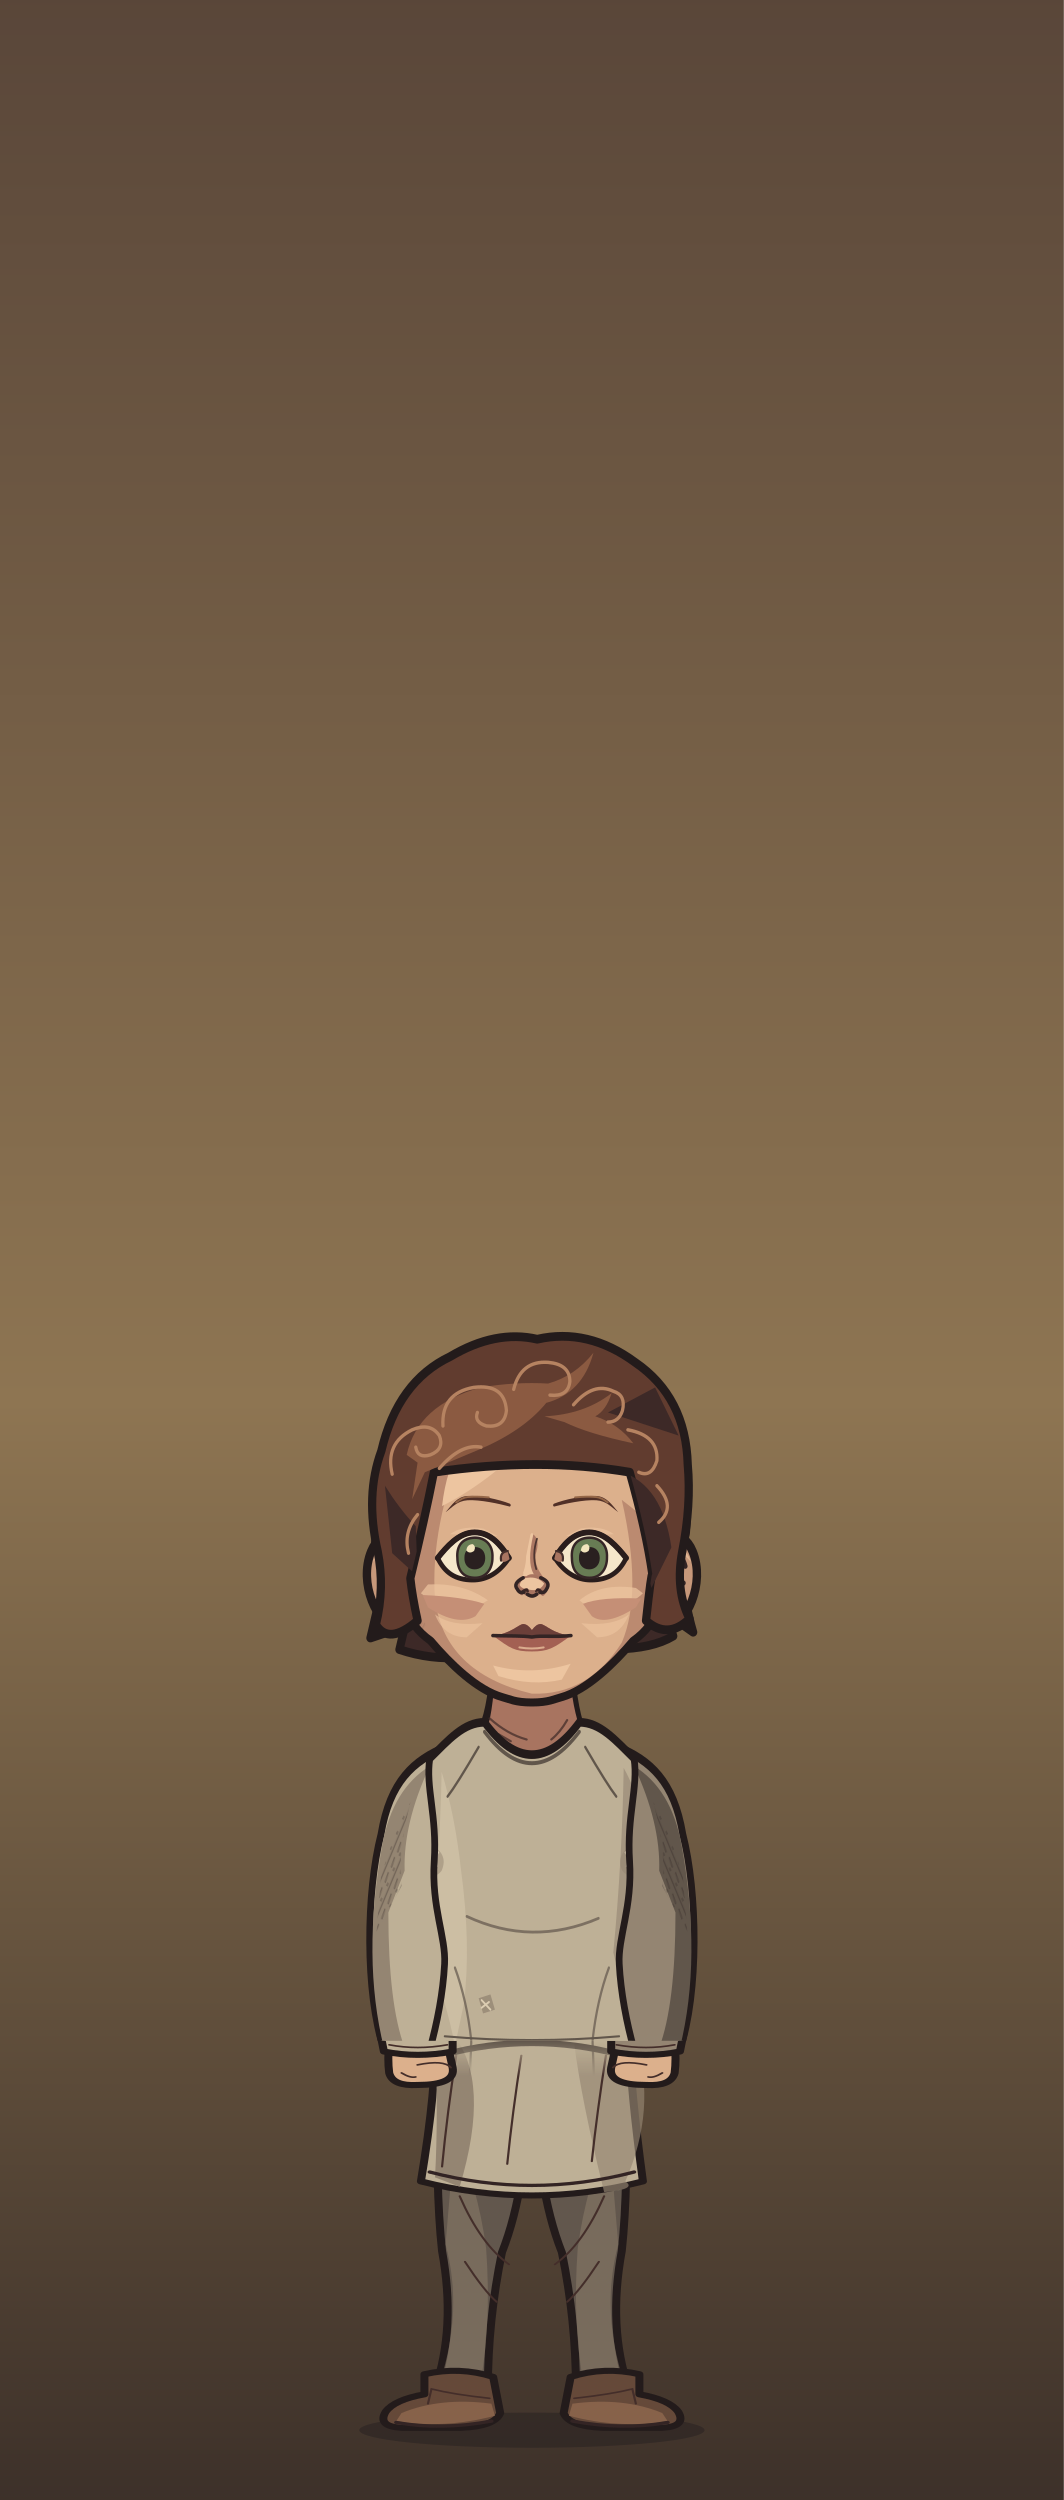
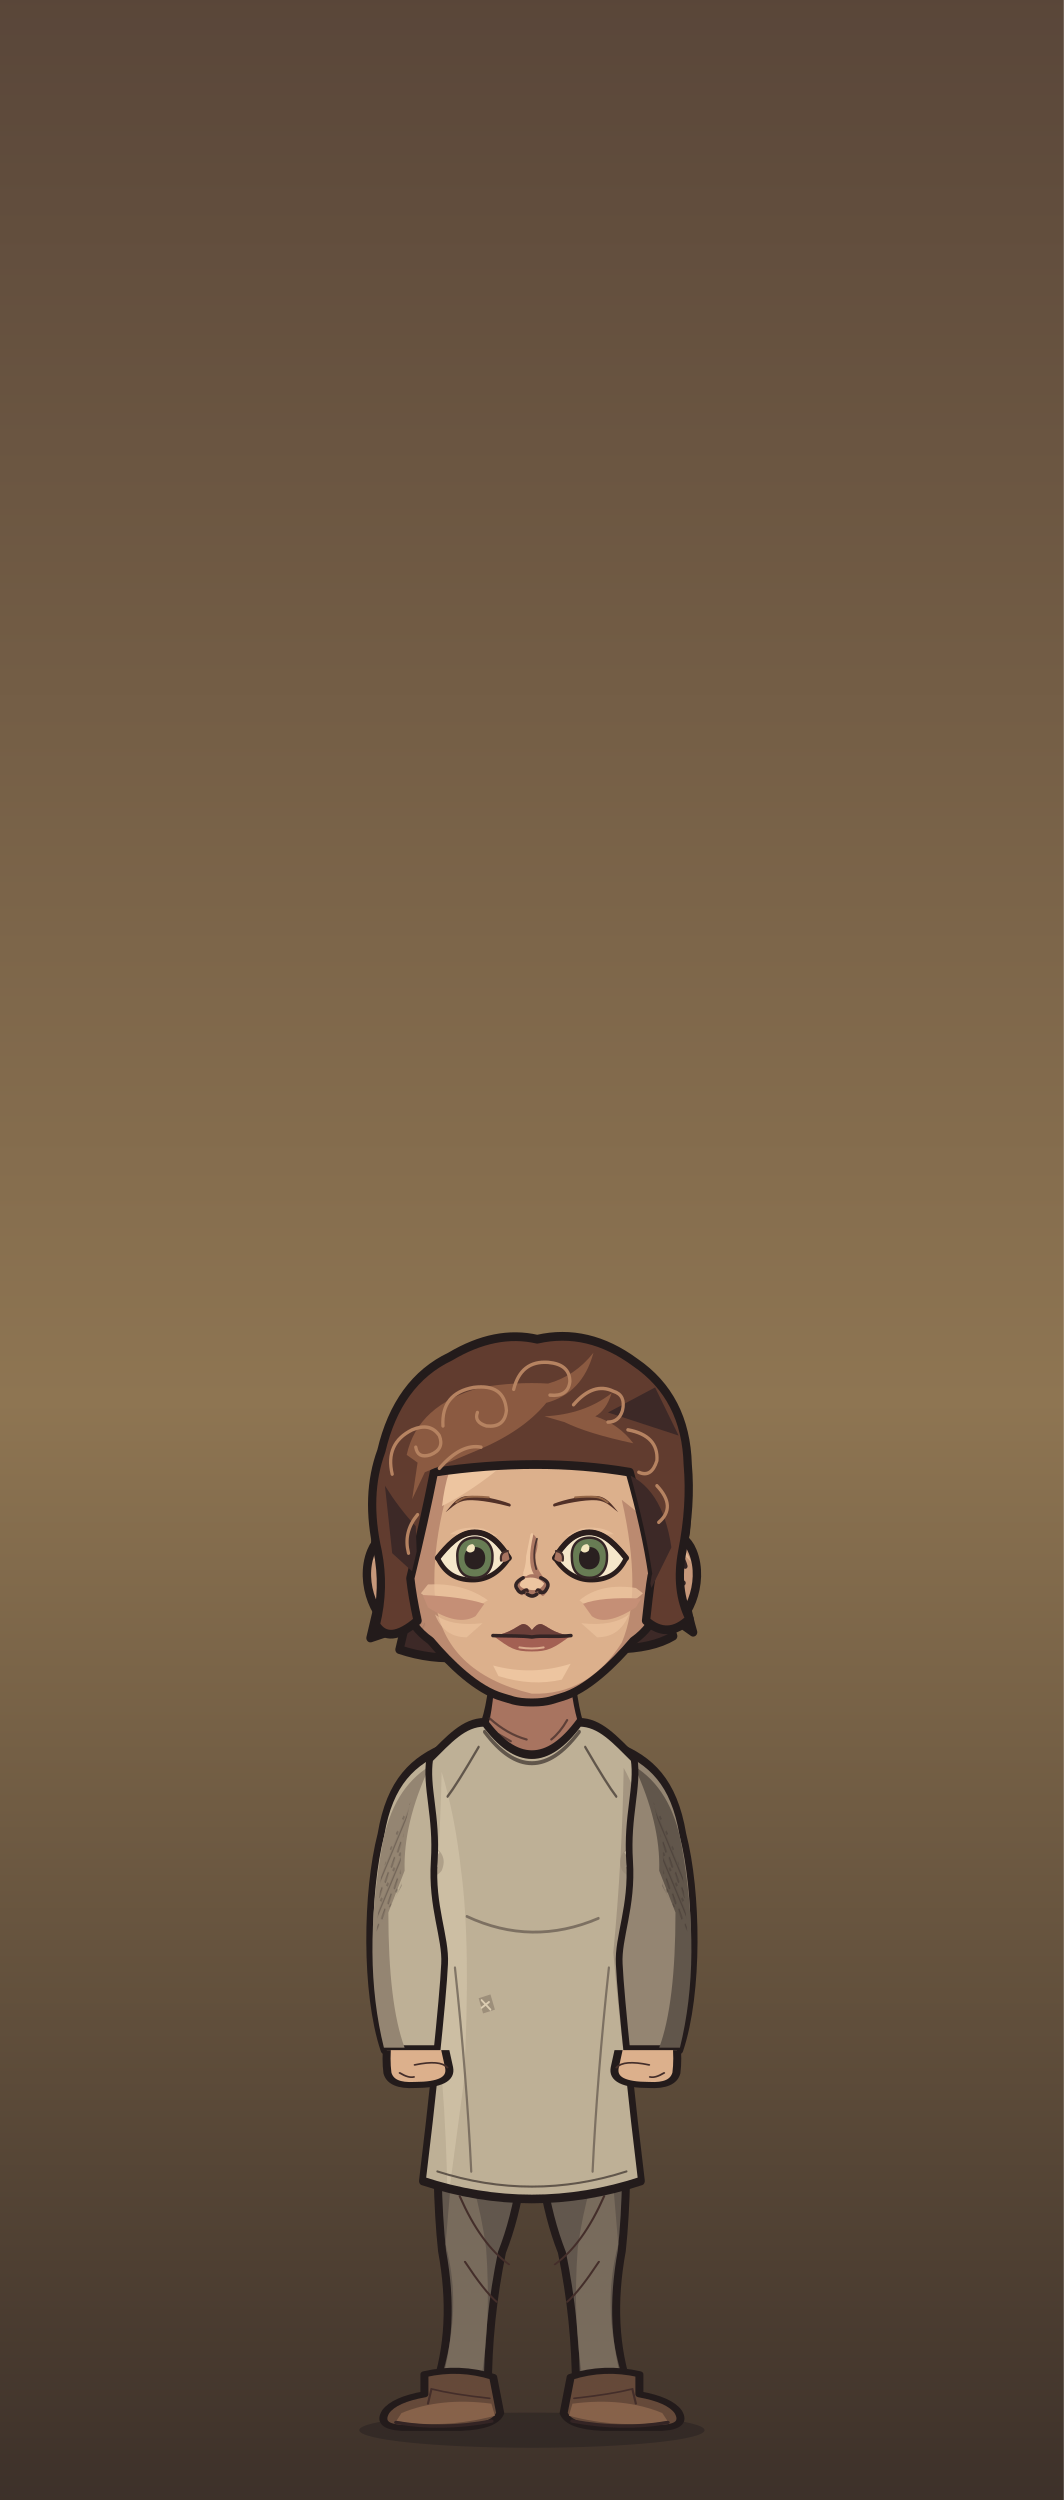
<svg xmlns="http://www.w3.org/2000/svg" xmlns:xlink="http://www.w3.org/1999/xlink" aria-labelledby="title" width="320" height="752" viewBox="0 0 320 752" role="img">
  <defs>
    <style>
      .edge {stroke:#231b1b;stroke-width:4.55;stroke-linecap:round;stroke-linejoin:round}
      .seam {fill:none;stroke:#332424;stroke-width:2.45;stroke-linecap:round;stroke-linejoin:round}
      .etch {fill:none;stroke:#442e2a;stroke-width:1.25;stroke-linecap:round}
      .hair-line {fill:none;stroke:#967661;stroke-width:1.45;stroke-linecap:round}
      .white {fill:#f5e7ca;stroke:#2a1d1c;stroke-width:2.65;stroke-linejoin:round}
      .label {fill:#efdfc1;font:600 20px Georgia,serif}
      .muted {fill:#b8aa96;font:13px 'Segoe UI',sans-serif}
      .section {fill:#dcbb8e;font:600 14px 'Segoe UI',sans-serif}
    </style>
    <linearGradient id="umber" x2="0" y2="1" gradientUnits="objectBoundingBox">
      <stop stop-color="#594639" />
      <stop offset=".56" stop-color="#8e7552" />
      <stop offset="1" stop-color="#3c3029" />
    </linearGradient>
    <linearGradient id="ash" x2="0" y2="1" gradientUnits="objectBoundingBox">
      <stop stop-color="#3b423d" />
      <stop offset=".56" stop-color="#7a7d67" />
      <stop offset="1" stop-color="#242b28" />
    </linearGradient>
    <linearGradient id="rose" x2="0" y2="1" gradientUnits="objectBoundingBox">
      <stop stop-color="#51404a" />
      <stop offset=".56" stop-color="#8a6972" />
      <stop offset="1" stop-color="#372c33" />
    </linearGradient>
    <pattern id="paper-grain" width="63" height="57" patternUnits="userSpaceOnUse">
      <path d="M1 16l2-1m21-4 5-2m16 7 6-1M12 32l3-1m16 11 4-1m20-14 4 1M4 51l5-1m41 0 9-2" fill="none" stroke="#231a1b" stroke-width=".85" opacity=".19" />
      <path d="M4 5l9-1m29 2 2-1M1 40l4-1m12 9 1-1m21-23 4-1m9 12 5-2" fill="none" stroke="#f0dbb5" stroke-width=".85" opacity=".23" />
      <path d="M16 19h.6m13-3h.7m28 6h.7m-39 15h.6m23 4h.6m-12 11h.7m29-39h.7" fill="none" stroke="#21191a" stroke-width="1.2" opacity=".28" stroke-linecap="round" />
    </pattern>
    <pattern id="ink-lines" width="7" height="9" patternUnits="userSpaceOnUse" patternTransform="rotate(28)">
      <path d="M1 -2V10m2.8-8 .6 6m1.9-1v5" stroke="#271d1d" stroke-width=".95" fill="none" opacity=".65" />
    </pattern>
    <radialGradient id="vignette" cx=".5" cy=".39" r=".72">
      <stop offset=".47" stop-color="#20191c" stop-opacity="0" />
      <stop offset="1" stop-color="#20191c" stop-opacity=".48" />
    </radialGradient>
    <g id="firs" fill="currentColor">
      <path d="M10 439Q15 379 12 300L9 220 15 146 15 54 19 80 21 147 28 230 25 326 29 439Z" />
      <path d="M17 169Q27 174 45 174L57 169 49 179 27 187 17 185                M18 194Q29 196 52 192L63 183 56 194 26 205 16 207                M15 225Q46 230 67 218L77 206 71 223 42 238 18 241                M17 252Q48 255 78 245L91 230 84 249 52 266 20 269                M14 282Q40 281 71 278L88 261 84 281 57 291 19 298                M19 312Q43 316 69 310L88 299 84 310 58 322 22 325" />
      <path d="M6 312 0 315V284L11 285M0 266 13 270V250L0 249M0 220 15 221 15 206 0 202                M0 180 16 181V167L0 165M0 141 15 150V138L0 133M0 112 17 127V118L0 104" />
      <path d="M64 440Q55 380 58 324L59 258 63 217 68 222 65 266 68 328 76 440Z                M63 291Q78 294 89 282L100 267 96 283 81 301 62 307                M63 323Q80 323 106 304L98 321 68 339                M63 316Q44 306 37 293L41 307 64 329Z" />
    </g>
    <g id="brambles" fill="none" stroke="currentColor" stroke-linecap="round" stroke-linejoin="round">
      <path stroke-width="3.8" d="M9 440Q13 401 21 380T26 333m-8 57Q39 375 43 352m-28 46Q6 377 0 376M41 440Q41 402 63 385m-20 44q26-6 39-30" />
      <path stroke-width="2" d="M23 364l14-13m-12 4-7-15m20 29 17-4m-15-1 1-11m13 49 2-17m2 14 18-5m-34 32q-12-10-17-10" />
    </g>
    <g id="night-scratches" fill="none" stroke="currentColor" stroke-width="1.2" stroke-linecap="round">
      <path d="M16 113q32-11 54-8m-30 9 16-3m184-40q19-4 44 1m-11 7 19 4                M24 335q33-3 68-16m-44 16 26-4m164-9q31 5 60-3m-39 8 38-3                M27 391q22-6 52-5m168 14q28-8 57-8m-40 11 24-4                M55 178l18-6m177 36 17 3m-12-4 17-1" />
    </g>
    <g id="shirt-setting">
      <rect width="320" height="440" fill="url(#umber)" />
      <path d="M50 217q24 8 64 1l-15 7-56 6m176-90q39-13 70-5l-26 4 28 2-64 6" fill="#856c54" opacity=".5" />
      <use xlink:href="#firs" style="color:#342827" opacity=".52" transform="translate(-26 8)" />
      <use xlink:href="#firs" style="color:#413128" opacity=".58" transform="translate(340 101) scale(-1 .81)" />
      <use xlink:href="#night-scratches" style="color:#dfbb87" opacity=".28" />
      <use xlink:href="#brambles" style="color:#291f22" opacity=".71" />
      <rect width="320" height="440" fill="url(#vignette)" />
      <rect width="320" height="440" fill="url(#paper-grain)" />
    </g>
    <g id="armor-setting">
      <rect width="320" height="440" fill="url(#ash)" />
      <path d="M42 173q49-4 68 3l-43 6 25 3-49 4m151 35q47 10 104-6l-26 14-62 8Z" fill="#707764" opacity=".48" />
      <use xlink:href="#firs" style="color:#27312c" opacity=".64" transform="translate(-36 30)" />
      <use xlink:href="#firs" style="color:#303833" opacity=".75" transform="translate(324 45) scale(-.86 1.03)" />
      <use xlink:href="#brambles" style="color:#252a27" opacity=".62" transform="translate(319 10) scale(-1 1)" />
      <use xlink:href="#night-scratches" style="color:#d8d8a9" opacity=".28" transform="translate(-2 21)" />
      <rect width="320" height="440" fill="url(#vignette)" />
      <rect width="320" height="440" fill="url(#paper-grain)" />
    </g>
    <g id="woman-setting">
      <rect width="320" height="440" fill="url(#rose)" />
      <path d="M44 235q40-4 76-1l-20 6-36 2 19 3-44 5m183-50q35 3 60-3l-24 9-31 2" fill="#775d65" opacity=".6" />
      <use xlink:href="#firs" style="color:#3b2b34" opacity=".58" transform="translate(-20 84) scale(.86 .91)" />
      <use xlink:href="#firs" style="color:#3d2e39" opacity=".68" transform="translate(327 54) scale(-.85 .98)" />
      <path d="M300 440q-2-82-6-173l-9-103 7-35 12 42 9 98 7 171Z                M294 195q-10-18-25-24l-15-1 13-4 11 2 18 15                M285 162q-13-22-34-27l-7 4 7-11 17 4 20 17                M303 242q-18-23-36-27l-13 3 15-9 11 2 21 15" fill="#3a2b33" opacity=".64" />
      <use xlink:href="#brambles" style="color:#2d2229" opacity=".8" transform="translate(12 6)" />
      <use xlink:href="#night-scratches" style="color:#e1b8a8" opacity=".28" transform="translate(0 7)" />
      <rect width="320" height="440" fill="url(#vignette)" />
      <rect width="320" height="440" fill="url(#paper-grain)" />
    </g>
    <pattern id="mail-rings" width="14" height="13" patternUnits="userSpaceOnUse" patternTransform="rotate(-7)">
      <path d="M-1 2q3-3 6 0 1 3-2 5Q0 8-1 5M6 2q3-3 6 0 1 3-2 5Q7 8 6 5M3 8q3-3 6 0 1 3-2 5-3 1-4-2M10 8q3-3 6 0" fill="none" stroke="#2d2c28" stroke-width="1.6" stroke-linecap="round" />
      <path d="M-.5 4q1.5-2 3-1m5 1q1.4-2 3-1M4 10q1.5-2 3-1m4 1q1.4-2 3-1" fill="none" stroke="#9a9b87" stroke-width="1.12" opacity=".78" stroke-linecap="round" />
    </pattern>
    <pattern id="armor-plates" width="47" height="24" patternUnits="userSpaceOnUse" patternTransform="translate(4 4) rotate(2)">
      <path d="M1 0l21 .7 1 18-3 3-17-1-1-4Zm24 1 19-1 2 15-3 7-19-2Z" fill="#85867a" stroke="#352e2a" stroke-width="1.75" stroke-linejoin="round" />
      <path d="M2 2l18 .2-.2 4L5 7 4 17Zm24 0 16-1 1 4-14 2-3 10Z" fill="#a9a58d" />
      <path d="M19 4l4 14-3 3-16-1 13-4Zm22 2 4 10-2 5-17-1 13-4Z" fill="#62655f" />
      <path d="M7 7l1-.5m6 12 3-2m16-7 5-1m-7 5 4-2" fill="none" stroke="#d0c0a0" stroke-width=".9" opacity=".76" />
      <path d="M6 12q2-2 2.7 1-1 2.2-2.7.5Zm12 1q1.8-2 2.4.6-1 2.6-2.5.8Zm11 1q1-2.2 2.8-1-.2 2.9-2.8 2.1Zm12-2q2.2-1.4 2.3.8-1 2.3-2.3.5Z" fill="#3c342d" />
    </pattern>
    <clipPath id="portrait-frame">
-       <rect width="320" height="440" />
+       <rect width="320" height="752" />
    </clipPath>
    <clipPath id="wardrobe-torso-mask">
-       <path d="M128 273 C114 273 104 282 91 292 C88 307 96 322 94 346 C92 370 102 386 101 400 C100 415 96 431 91 445 H229 C224 431 220 415 219 400 C218 386 228 370 226 346 C224 322 232 307 229 292 C216 282 206 273 192 273 Q160 307 128 273Z" />
+       <path d="M128 273 C114 273 104 282 91 292 C88 307 96 322 94 346 C92 370 102 386 101 400 C100 418 92 476 86 514 Q160 533 234 514 C228 476 220 418 219 400 C218 386 228 370 226 346 C224 322 232 307 229 292 C216 282 206 273 192 273 Q160 307 128 273Z" />
    </clipPath>
    <clipPath id="wardrobe-sleeve-mask">
      <path d="M102 286 C80 293 64 304 58 332 C48 362 47 415 60 445 H102 Q122 406 120 336Z" />
    </clipPath>
    <clipPath id="face-shape-clip">
      <path d="M 160 67 C 199 67 226 84 230 128 C 231 143 233 164 233 177 C 233 189 233 202 217.5 213 C 206.53 226 191.02 241 176.72 245 C 172.72 246 169.68 248 160 248 C 150.32 248 147.28 246 143.28 245 C 128.98 241 113.47 226 102.5 213 C 87 202 87 189 87 177 C 87 164 89 143 90 128 C 94 84 121 67 160 67 Z" />
    </clipPath>
    <clipPath id="face-features-eye-left">
      <path d="M-21 0 C-16 -6 -9 -14 0 -14 C9 -14 15 -7 19.5 0 C14 8 7 12 -1 12 C-11 12 -17 8 -21 0Z" />
    </clipPath>
    <clipPath id="face-features-eye-right">
      <path d="M-21 0 C-16 -6 -9 -14 0 -14 C9 -14 15 -7 19.5 0 C14 8 7 12 -1 12 C-11 12 -17 8 -21 0Z" />
    </clipPath>
    <clipPath id="face-features-nose-bridge">
      <path d="M154 144H167V179L172 185V187H149V185L154 179Z" />
    </clipPath>
    <clipPath id="hair-crown-clip">
      <path d="M97 198q-16 13-23 2 5-19 1-38-7-29 2-52 9-36 38-49 25-14 48-9 28-6 54 12 28 18 29 53 2 21-3 45-4 20 4 35-12 11-24 1Q226 172 226.5 174Q223 151 214 121Q164 113 106 121Q101 145 93 176Q94 185 97 198Z" />
    </clipPath>
-     <clipPath id="full-costume-join-outline">
-       <path d="M105 435 Q106 474 97 545 Q160 566 223 545 Q216 477 215 435Z" />
-     </clipPath>
-     <linearGradient id="full-costume-join-fade" x1="0" y1="0" x2="0" y2="1">
-       <stop offset="0" stop-color="#fff" />
-       <stop offset="1" stop-color="#000" />
-     </linearGradient>
-     <mask id="full-costume-join-mask" maskUnits="userSpaceOnUse" x="0" y="440" width="320" height="26">
-       <rect x="0" y="440" width="320" height="26" fill="url(#full-costume-join-fade)" />
-     </mask>
+     <clipPath id="full-costume-hands-clip">
+       <rect x="0" y="447" width="320" height="305" />
+     </clipPath>
  </defs>
  <rect width="320" height="752" fill="url(#umber)" />
  <g data-part="child-figure" transform="translate(160 731) scale(0.53) translate(-160 -661)">
    <g data-part="full-costume">
      <ellipse cx="160" cy="661" rx="98" ry="10" fill="#261f20" opacity=".5" />
      <g transform="matrix(1 0 0 .76 0 105.6)">
        <g>
          <path d="M107 469 L158 469 Q158 548 143 598 Q135 649 135 700 H105 Q117 654 109 597 Q105 548 107 469Z" fill="#62574d" class="edge" />
          <path d="M116 514 Q129 546 134 595 Q137 649 131 694 H108Q121 641 111 592Z" fill="#8c7c69" opacity=".53" />
          <path d="M119 556Q131 592 147 607 M122 605Q133 627 140 635" class="etch" />
          <g transform="translate(0 0)">
            <path d="M99 689Q119 683 138 691L142 718Q139 728 120 729H86Q72 728 77 717Q82 708 99 704Z" fill="#654939" class="edge" />
            <path d="M86 718Q108 706 137 711L139 720Q110 730 83 724Z" fill="#87624a" />
            <path d="M101 711L103 700Q115 704 136 707" class="etch" />
            <path d="M83 725Q108 731 137 724" class="seam" />
          </g>
        </g>
        <g transform="translate(320 0) scale(-1 1)">
          <path d="M107 469 L158 469 Q158 548 143 598 Q135 649 135 700 H105 Q117 654 109 597 Q105 548 107 469Z" fill="#62574d" class="edge" />
          <path d="M116 514 Q129 546 134 595 Q137 649 131 694 H108Q121 641 111 592Z" fill="#8c7c69" opacity=".53" />
          <path d="M119 556Q131 592 147 607 M122 605Q133 627 140 635" class="etch" />
          <g transform="translate(0 0)">
            <path d="M99 689Q119 683 138 691L142 718Q139 728 120 729H86Q72 728 77 717Q82 708 99 704Z" fill="#654939" class="edge" />
            <path d="M86 718Q108 706 137 711L139 720Q110 730 83 724Z" fill="#87624a" />
            <path d="M101 711L103 700Q115 704 136 707" class="etch" />
            <path d="M83 725Q108 731 137 724" class="seam" />
          </g>
        </g>
-         <path d="M105 435 Q106 474 97 545 Q160 566 223 545 Q216 477 215 435Z" fill="#beb096" class="edge" />
-         <path d="M115 435 Q137 470 119 549 L105 542 Q107 495 105 435Z" fill="#948572" />
-         <path d="M184 442Q188 484 201 553Q220 551 213 545 Q231 491 219 440Z" fill="#948572" opacity=".66" />
-         <path d="M117 451Q112 493 109 534" class="etch" />
-         <path d="M154 451Q149 493 146 532" class="etch" />
-         <path d="M202 451Q197 493 194 530" class="etch" />
-         <path d="M102 538Q160 558 218 538" class="seam" />
-         <g clip-path="url(#full-costume-join-outline)" mask="url(#full-costume-join-mask)">
-           <use transform="matrix(1 0 0 -4 0 2200)" xlink:href="#full-costume-upper" />
-         </g>
-         <g>
-           <path d="M79 441 Q78 454 79 464 Q81 474 95 473Q117 473 115 460 L112 442Z" fill="#dcb08c" class="edge" data-part="hand" />
-           <path d="M95 458Q110 454 114 460 M86 464q5 4 8 3" class="etch" />
-           <path d="M74 435H115L115 448Q95 453 76 448Z" fill="#beb096" class="edge" />
-           <path d="M79 443Q95 447 112 443" class="etch" />
-         </g>
-         <g transform="translate(320 0) scale(-1 1)">
-           <path d="M79 441 Q78 454 79 464 Q81 474 95 473Q117 473 115 460 L112 442Z" fill="#dcb08c" class="edge" data-part="hand" />
-           <path d="M95 458Q110 454 114 460 M86 464q5 4 8 3" class="etch" />
-           <path d="M74 435H115L115 448Q95 453 76 448Z" fill="#948572" class="edge" />
-           <path d="M79 443Q95 447 112 443" class="etch" />
-         </g>
-       </g>
-     </g>
-     <g clip-path="url(#portrait-frame)" id="full-costume-upper">
+       </g>
+     </g>
+     <g clip-path="url(#portrait-frame)">
      <g id="hair-back" transform="matrix(1.029 0 0 1.094 -4.706 -15.059)">
        <path d="M104 96q-25 16-27 45-7 21 0 42l-6 24 19-6-3 12q35 11 69-6 59 12 82-1l-4-12 15 10q-9-29-4-52 4-39-23-58Z" fill="#3d2927" class="edge" />
      </g>
      <g data-part="neck">
        <g id="face-shape-neck">
          <path d="M 139 219 Q 138 249 132 263 Q 125 270 109 278 L 126 301 194 301 211 278 Q 195 270 188 263 Q 183 250 181 219 Z" fill="#d0a282" class="edge" />
          <path d="M 139 224 181 224 Q 182 247 187 262 Q 178 275 160 277 Q 142 275 134 266 Q 139 249 139 224 Z" fill="#a87460" />
          <path d="M 136 257 q 10 9 21 12 m -16 -3 7 4 m 32 -12 q -4 7 -9 11" class="etch" opacity=".75" />
        </g>
      </g>
      <g data-part="wardrobe" transform="matrix(0.84 0 0 1.08 25.6 -35.6)">
        <g id="wardrobe-outfit-norse_child_tunic" data-outfit="norse_child_tunic">
          <path d="M102 286 C80 293 64 304 58 332 C48 362 47 415 60 445 H102 Q122 406 120 336Z" fill="#beb096" class="edge" />
          <g data-part="sleeve-left" clip-path="url(#wardrobe-sleeve-mask)">
            <path d="M59 337 Q66 308 91 296 Q73 326 74 351 L63 373 Q63 421 74 444 H60 Q45 397 59 337Z" fill="#948572" />
            <path d="M58 354 Q69 326 78 315 Q69 342 72 359 L55 383Z" fill="url(#ink-lines)" opacity=".44" />
          </g>
          <g transform="translate(320 0) scale(-1 1)">
            <path d="M102 286 C80 293 64 304 58 332 C48 362 47 415 60 445 H102 Q122 406 120 336Z" fill="#948572" class="edge" />
            <g data-part="sleeve-right" clip-path="url(#wardrobe-sleeve-mask)">
              <path d="M59 337 Q66 308 91 296 Q73 326 74 351 L63 373 Q63 421 74 444 H60 Q45 397 59 337Z" fill="#61564b" />
              <path d="M58 354 Q69 326 78 315 Q69 342 72 359 L55 383Z" fill="url(#ink-lines)" opacity=".44" />
            </g>
          </g>
-           <path d="M128 273 C114 273 104 282 91 292 C88 307 96 322 94 346 C92 370 102 386 101 400 C100 415 96 431 91 445 H229 C224 431 220 415 219 400 C218 386 228 370 226 346 C224 322 232 307 229 292 C216 282 206 273 192 273 Q160 307 128 273Z" fill="#beb096" />
+           <path d="M128 273 C114 273 104 282 91 292 C88 307 96 322 94 346 C92 370 102 386 101 400 C100 418 92 476 86 514 Q160 533 234 514 C228 476 220 418 219 400 C218 386 228 370 226 346 C224 322 232 307 229 292 C216 282 206 273 192 273 Q160 307 128 273Z" fill="#beb096" />
          <g data-part="torso" clip-path="url(#wardrobe-torso-mask)">
-             <path d="M128 273 C114 273 104 282 91 292 C88 307 96 322 94 346 C92 370 102 386 101 400 C100 415 96 431 91 445 H229 C224 431 220 415 219 400 C218 386 228 370 226 346 C224 322 232 307 229 292 C216 282 206 273 192 273 Q160 307 128 273Z" fill="#beb096" />
-             <path d="M222 297 Q239 320 231 349 L227 397 Q223 425 229 443 L236 444 Q222 416 215 394 Q221 345 222 297Z" fill="#948572" opacity=".62" />
-             <path d="M99 299 Q108 322 112 350 Q119 390 114 421 L108 443 Q102 419 90 395 Q98 348 99 299Z" fill="#dccdb2" opacity=".48" />
+             <path d="M222 297 Q239 320 231 349 L227 397 Q228 466 234 526 L236 527 Q222 457 215 394 Q221 345 222 297Z" fill="#948572" opacity=".62" />
+             <path d="M99 299 Q108 322 112 350 Q119 390 114 462 L103 526 Q102 460 90 395 Q98 348 99 299Z" fill="#dccdb2" opacity=".48" />
            <path d="M128 278 Q160 311 192 278" fill="none" stroke="#61564b" stroke-width="2.1" stroke-linecap="round" />
            <path d="M124 286 Q109 306 103 312 M196 286 Q211 306 217 312" fill="none" stroke="#61564b" stroke-width="1.45" stroke-linecap="round" />
            <path d="M91 337 Q84 342 89 351 Q94 356 99 351 Q104 342 91 337Z" fill="#948572" opacity=".52" />
            <path d="M97 341 Q94 344 96 349" fill="none" stroke="#dccdb2" stroke-width="1.2" opacity=".85" />
            <path d="M229 337 Q236 342 231 351 Q226 356 221 351 Q216 342 229 337Z" fill="#948572" opacity=".52" />
            <path d="M223 341 Q226 344 224 349" fill="none" stroke="#dccdb2" stroke-width="1.2" opacity=".85" />
-             <path d="M116 375 Q160 391 205 376 M108 402 Q116 419 119 440 M212 402 Q204 419 201 440" fill="none" stroke="#61564b" stroke-width="1.5" opacity=".7" stroke-linecap="round" />
-             <path d="M101 438 Q160 442 219 438" fill="none" stroke="#61564b" stroke-width="1.1" stroke-linecap="round" />
+             <path d="M116 375 Q160 391 205 376 M108 402 Q116 460 119 509 M212 402 Q204 460 201 509" fill="none" stroke="#61564b" stroke-width="1.5" opacity=".7" stroke-linecap="round" />
+             <path d="M96 509 Q160 525 224 509" fill="none" stroke="#61564b" stroke-width="1.1" stroke-linecap="round" />
            <path d="M124 418l8 -2 3 8-8 2Z" fill="#948572" opacity=".78" />
            <path d="M126 419l6 5m-6 -1 5 -3" fill="none" stroke="#dccdb2" stroke-width="1.1" stroke-linecap="round" />
          </g>
-           <path d="M128 273 C114 273 104 282 91 292 C88 307 96 322 94 346 C92 370 102 386 101 400 C100 415 96 431 91 445 H229 C224 431 220 415 219 400 C218 386 228 370 226 346 C224 322 232 307 229 292 C216 282 206 273 192 273 Q160 307 128 273Z" fill="none" class="edge" />
+           <path d="M128 273 C114 273 104 282 91 292 C88 307 96 322 94 346 C92 370 102 386 101 400 C100 418 92 476 86 514 Q160 533 234 514 C228 476 220 418 219 400 C218 386 228 370 226 346 C224 322 232 307 229 292 C216 282 206 273 192 273 Q160 307 128 273Z" fill="none" class="edge" />
        </g>
      </g>
      <g id="face-shape">
        <g id="face-shape-ears">
          <g transform="translate(97 179) scale(-1.046 1.19)">
            <path d="M -4 -15 C 7 -26 22 -25 27 -14 C 34 1 24 21 12 23 L -4 18 Z" fill="#c7987a" class="edge" />
            <path d="M 7 -15 C 16 -20 24 -16 26 -9 C 22 -14 16 -14 13 -11 L 10 -1 Z" fill="#edc5a0" opacity=".66" />
            <path d="M 23 -7 Q 20 -17 10 -11 L 7 2 M 22 1 Q 15 -2 11 6" class="seam" />
          </g>
          <g transform="translate(223 179) scale(1.046 1.19)">
            <path d="M -4 -15 C 7 -26 22 -25 27 -14 C 34 1 24 21 12 23 L -4 18 Z" fill="#c7987a" class="edge" />
            <path d="M 7 -15 C 16 -20 24 -16 26 -9 C 22 -14 16 -14 13 -11 L 10 -1 Z" fill="#edc5a0" opacity=".66" />
            <path d="M 23 -7 Q 20 -17 10 -11 L 7 2 M 22 1 Q 15 -2 11 6" class="seam" />
          </g>
        </g>
        <path d="M 160 67 C 199 67 226 84 230 128 C 231 143 233 164 233 177 C 233 189 233 202 217.5 213 C 206.53 226 191.02 241 176.72 245 C 172.72 246 169.68 248 160 248 C 150.32 248 147.28 246 143.28 245 C 128.98 241 113.47 226 102.5 213 C 87 202 87 189 87 177 C 87 164 89 143 90 128 C 94 84 121 67 160 67 Z" fill="#dcb08c" />
        <g clip-path="url(#face-shape-clip)">
          <path d="M 70 141 Q 104 91 123 97 Q 102 148 105 189 Q 110 231 160 243 Q 192 244 211 214 Q 223 186 211 133 Q 235 151 250 174 L 250 265 70 265 Z" fill="#bb8a70" />
          <path d="M 109 136.5 Q 114 93 142 92 Q 173 83 195 101 Q 174 92 152 106 Q 130 126 109 136.5 Z" fill="#edc5a0" />
          <g transform="translate(160 0) scale(-1 1)">
            <path d="M 25 190 Q 39 180 59 181 L 63 186 Q 53 194 32 194 Z" fill="#edc5a0" opacity=".72" />
            <path d="M 27 192 Q 39 188 62 187 L 59 194 Q 42 205 32 199 Z" fill="#c58f76" />
            <path d="M 28 203 Q 46 205 55 198 Q 50 211 37 211 Z" fill="#edc5a0" opacity=".62" />
          </g>
          <g transform="translate(160 0) scale(1 1)">
            <path d="M 27 190 Q 39 180 59 183 L 63 186 Q 53 196 32 194 Z" fill="#edc5a0" opacity=".72" />
            <path d="M 29 192 Q 39 188 62 189 L 59 194 Q 42 205 34 199 Z" fill="#c58f76" />
            <path d="M 28 203 Q 46 205 55 198 Q 50 211 37 211 Z" fill="#edc5a0" opacity=".62" />
          </g>
          <path d="M 92 183 Q 99 211 120 232 L 132 247 119 248 Q 98 234 85 212 Z M 229 184 Q 224 217 203 241 L 193 250 209 247 Q 230 233 240 211 Z" fill="url(#ink-lines)" opacity=".14" />
          <path d="M 138 227 Q 160 233 182 226 L 177 235 Q 160 239 141 233 Z" fill="#edc5a0" />
        </g>
        <path d="M 160 67 C 199 67 226 84 230 128 C 231 143 233 164 233 177 C 233 189 233 202 217.5 213 C 206.53 226 191.02 241 176.72 245 C 172.72 246 169.68 248 160 248 C 150.32 248 147.28 246 143.28 245 C 128.98 241 113.47 226 102.5 213 C 87 202 87 189 87 177 C 87 164 89 143 90 128 C 94 84 121 67 160 67 Z" fill="none" class="edge" />
      </g>
      <g clip-path="url(#face-shape-clip)">
        <g data-part="eyes">
          <g transform="matrix(1 0 0 1.04 127.5 166)">
            <path d="M-14 -13 Q-7 -18 5 -16 L13 -12" fill="#edc5a0" opacity=".65" />
            <path d="M-21 0 C-16 -6 -9 -14 0 -14 C9 -14 15 -7 19.5 0 C14 8 7 12 -1 12 C-11 12 -17 8 -21 0Z" class="white" />
            <g clip-path="url(#face-features-eye-left)">
              <g transform="translate(0 0) scale(1 1)">
                <path d="M-9.8 0 C-10.4 -7 -6.6 -10.9 0 -11.1 C6.1 -11.2 10.5 -7 10.1 -.3 C10.2 5.9 6.4 11 0 10.8 C-6.1 10.7 -9.7 7.2 -9.8 0Z" fill="#687c54" stroke="#352526" stroke-width="1.4" />
                <path d="M-5.8 -.2C-5.9-3.8-3.5-6 .1-6 3.8-6 6-3.6 6 .1 6 3.9 3.3 6.3-.2 6.2-3.9 6.1-6 3.3-5.8-.2Z" fill="#2a2020" />
                <path d="M-4.7-4.1Q-4.4-7.4-1.1-7.6 .9-6.3-.3-3.9-2.9-2-4.7-4.1Z" fill="#f3e4bd" />
              </g>
            </g>
            <path d="M-21 0 C-16 -6 -9 -14 0 -14 C9 -14 15 -7 19.5 0" fill="none" stroke="#2a1d1c" stroke-width="3.15" stroke-linecap="round" />
            <path d="M18.8 -3.8 Q14.2 -3.4 15 1.4 Q16.5 3.2 19.8 .6Z" fill="#a87460" />
            <path d="M18.8 -3.8 Q14.2 -3.4 15 1.4" class="etch" />
          </g>
          <g transform="matrix(-1 0 0 1.04 192.5 166)">
            <path d="M-14 -13 Q-7 -18 5 -16 L13 -12" fill="#edc5a0" opacity=".65" />
            <path d="M-21 0 C-16 -6 -9 -14 0 -14 C9 -14 15 -7 19.5 0 C14 8 7 12 -1 12 C-11 12 -17 8 -21 0Z" class="white" />
            <g clip-path="url(#face-features-eye-right)">
              <g transform="translate(0 0) scale(-1 1)">
                <path d="M-9.8 0 C-10.4 -7 -6.6 -10.9 0 -11.1 C6.1 -11.2 10.5 -7 10.1 -.3 C10.2 5.9 6.4 11 0 10.8 C-6.1 10.7 -9.7 7.2 -9.8 0Z" fill="#687c54" stroke="#352526" stroke-width="1.4" />
                <path d="M-5.8 -.2C-5.9-3.8-3.5-6 .1-6 3.8-6 6-3.6 6 .1 6 3.9 3.3 6.3-.2 6.2-3.9 6.1-6 3.3-5.8-.2Z" fill="#2a2020" />
                <path d="M-4.7-4.1Q-4.4-7.4-1.1-7.6 .9-6.3-.3-3.9-2.9-2-4.7-4.1Z" fill="#f3e4bd" />
              </g>
            </g>
            <path d="M-21 0 C-16 -6 -9 -14 0 -14 C9 -14 15 -7 19.5 0" fill="none" stroke="#2a1d1c" stroke-width="3.15" stroke-linecap="round" />
            <path d="M18.8 -3.8 Q14.2 -3.4 15 1.4 Q16.5 3.2 19.8 .6Z" fill="#a87460" />
            <path d="M18.8 -3.8 Q14.2 -3.4 15 1.4" class="etch" />
          </g>
        </g>
        <g data-part="brows">
          <g transform="matrix(1 0 0 1 127.5 137)">
            <path d="M-16.5 3 C-12.75 -1.328 -10 -5.818 -4 -6.218 C3 -6.618 14 -4.218 20 -1.828 Q21 -1 20 -0.172 C14 -1.782 3 -4.182 -4 -3.782 C-10 -3.382 -12.75 0.328 -16.5 3Z" fill="#513027" />
            <path d="M-10.5 -2.55 Q-7 -5.3 -4 -5.6 Q1 -6.1 8 -5.4" fill="none" stroke="#956748" stroke-width="1.1" stroke-linecap="round" />
          </g>
          <g transform="matrix(-1 0 0 1 192.5 137)">
            <path d="M-16.5 3 C-12.75 -1.328 -10 -5.818 -4 -6.218 C3 -6.618 14 -4.218 20 -1.828 Q21 -1 20 -0.172 C14 -1.782 3 -4.182 -4 -3.782 C-10 -3.382 -12.75 0.328 -16.5 3Z" fill="#513027" />
            <path d="M-10.5 -2.55 Q-7 -5.3 -4 -5.6 Q1 -6.1 8 -5.4" fill="none" stroke="#956748" stroke-width="1.1" stroke-linecap="round" />
          </g>
        </g>
        <g data-part="nose" transform="translate(160 160) scale(.82 .82) translate(-160 -160)">
          <g clip-path="url(#face-features-nose-bridge)">
            <path d="M159 151 Q161 148 161 154 Q157 169 162 177 L158 183 152 182 Q156 174 156 166Z" fill="#edc5a0" />
            <path d="M161 151 Q166 155 162.5 165 Q161.5 174 170 183 L167 187 161 178 Q156.5 170 161 151Z" fill="#a87460" opacity=".93" />
            <path d="M163.5 154 Q160 165 163 175" class="etch" opacity=".9" />
          </g>
          <path d="M156 180 Q160 177 165 180 C167 180 166.09 180 168.5 182 Q172.5 186 170.5 190 Q167.5 196 166.09 192 Q160 197 153.91 192 Q153.5 195 149.5 190 Q147.5 186 151.5 183 Q154 179 156 180Z" fill="#a87460" />
          <path d="M157 181 Q164 180 168.5 185 Q165.95 190 160 189.5 Q152.775 189 151.5 186 Q153 181 157 181Z" fill="#edc5a0" />
          <path d="M153.91 181 Q146.5 185 150.0 189 Q151.5 192 154.5 191 M166.09 181 Q173.5 184 170.0 189 Q168.5 192 165.5 191" class="seam" />
          <path d="M152.65 190 q5.25 -4 5.25 1 q-5.25 -1 -5.25 -1Z M162.1 191 q1 -5 5.25 -1 q-2 0 -5.25 1Z" fill="#3b2524" />
          <path d="M156.8 192.3 Q160.25 195 163.3 192.3" class="seam" />
        </g>
        <g data-part="mouth" transform="translate(160 160) scale(.82 .82) translate(-160 -160)">
          <path d="M133 221 C145.15 220 151 213 154 213 Q157 213 160 217.2 Q163 213 166 213 C169 213 174.85 220 187 221 C174.85 230 171 232 160 232 C148 232 145.15 230 133 221Z" fill="#a36053" />
          <path d="M133 221 C145.15 220 151 213 154 213 Q157 213 160 217.2 Q163 213 166 213 C169 213 174.85 220 187 221 C174.85 222.25 167 220.7 160 222 C153 221 145.15 221.4 133 221Z" fill="#56322f" opacity=".72" />
          <path d="M133 221 C145.15 221.4 153 221 160 222 C167 220.7 174.85 222.25 187 221" class="seam" />
          <path d="M151.36 229.2 Q160 230.7 168.1 229.2" fill="none" stroke="#edc5a0" stroke-width="1.4" stroke-linecap="round" opacity=".76" />
        </g>
      </g>
      <g id="hair-front">
        <g transform="matrix(1.029 0 0 1.094 -4.706 -15.059)">
          <path d="M97 198q-16 13-23 2 5-19 1-38-7-29 2-52 9-36 38-49 25-14 48-9 28-6 54 12 28 18 29 53 2 21-3 45-4 20 4 35-12 11-24 1Q226 172 226.5 174Q223 151 214 121Q164 113 106 121Q101 145 93 176Q94 185 97 198Z" fill="#613c2f" class="edge" />
          <g clip-path="url(#hair-crown-clip)">
            <path d="M91 112q6-26 41-35 19-3 37-2 15-4 25-16-6 21-26 26-13 15-39 25l-28 11-7 14 3-19Zm76-20q22-1 37-12-3 9-9 12 13 4 21 14-25-5-38-11Z" fill="#8b5a41" />
            <path d="M79 128q8 12 17 21l1 26-14-12Zm123-38 26-13 13 25Z M210 121q22 7 27 39l-11 21Z" fill="#3d2927" />
            <path d="M83 122q-4-16 11-23 10-4 15 3 3 7-5 10-7 2-8-4M111 97q-1-17 17-20 17-2 18 12-1 9-11 8-7-2-5-7M150 78q4-15 19-14 12 1 12 10-1 8-11 7M183 86q11-12 22-7 7 2 5 10-2 6-8 6M213 99q17 3 16 16-3 9-10 6M229 128q11 11 1 19M109 119q12-13 23-11M97 143q-8 9-5 20" fill="none" stroke="#b68361" stroke-width="1.8" stroke-linecap="round" stroke-linejoin="round" />
          </g>
        </g>
      </g>
    </g>
+     <g data-part="handheld-equipment">
+       <g transform="matrix(1 0 0 .76 0 105.6)">
+         <g data-part="hands" clip-path="url(#full-costume-hands-clip)">
+           <g>
+             <path d="M78 441 Q77 454 78 464 Q80 474 93.5 473Q115 473 113 460 L110 442Z" fill="#dcb08c" class="edge" data-part="hand" />
+             <path d="M93.5 458Q108 454 112 460 M85 464q5 4 8 3" class="etch" />
+           </g>
+           <g transform="translate(320 0) scale(-1 1)">
+             <path d="M78 441 Q77 454 78 464 Q80 474 93.5 473Q115 473 113 460 L110 442Z" fill="#dcb08c" class="edge" data-part="hand" />
+             <path d="M93.5 458Q108 454 112 460 M85 464q5 4 8 3" class="etch" />
+           </g>
+         </g>
+       </g>
+     </g>
  </g>
</svg>
